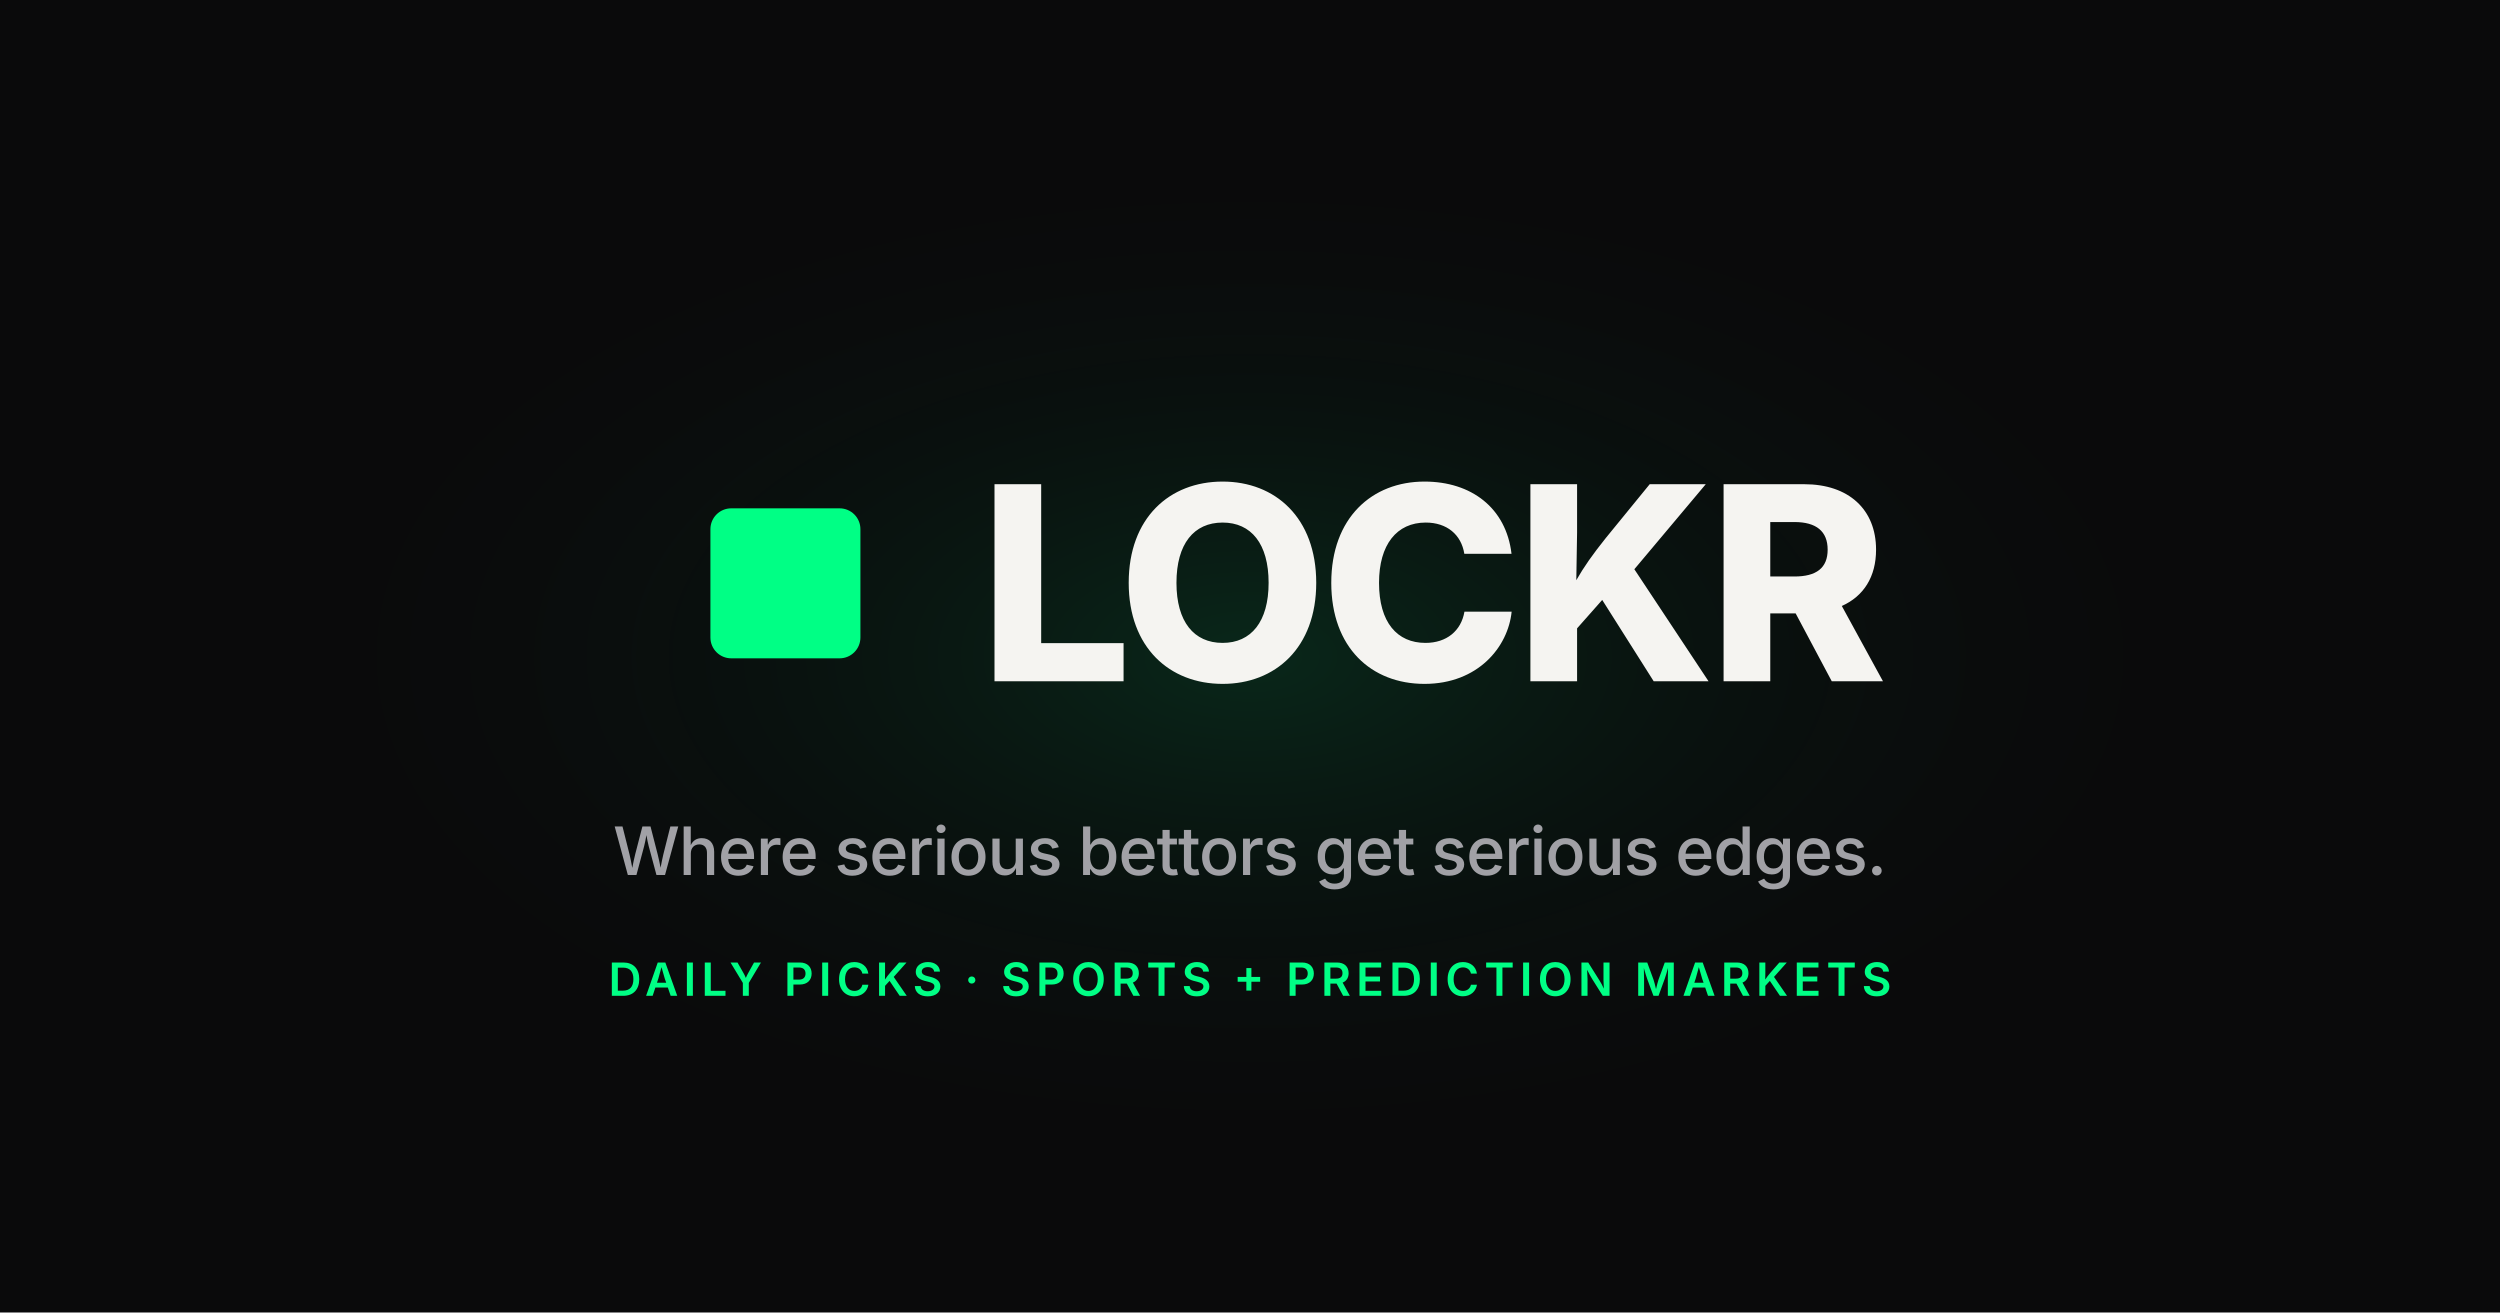
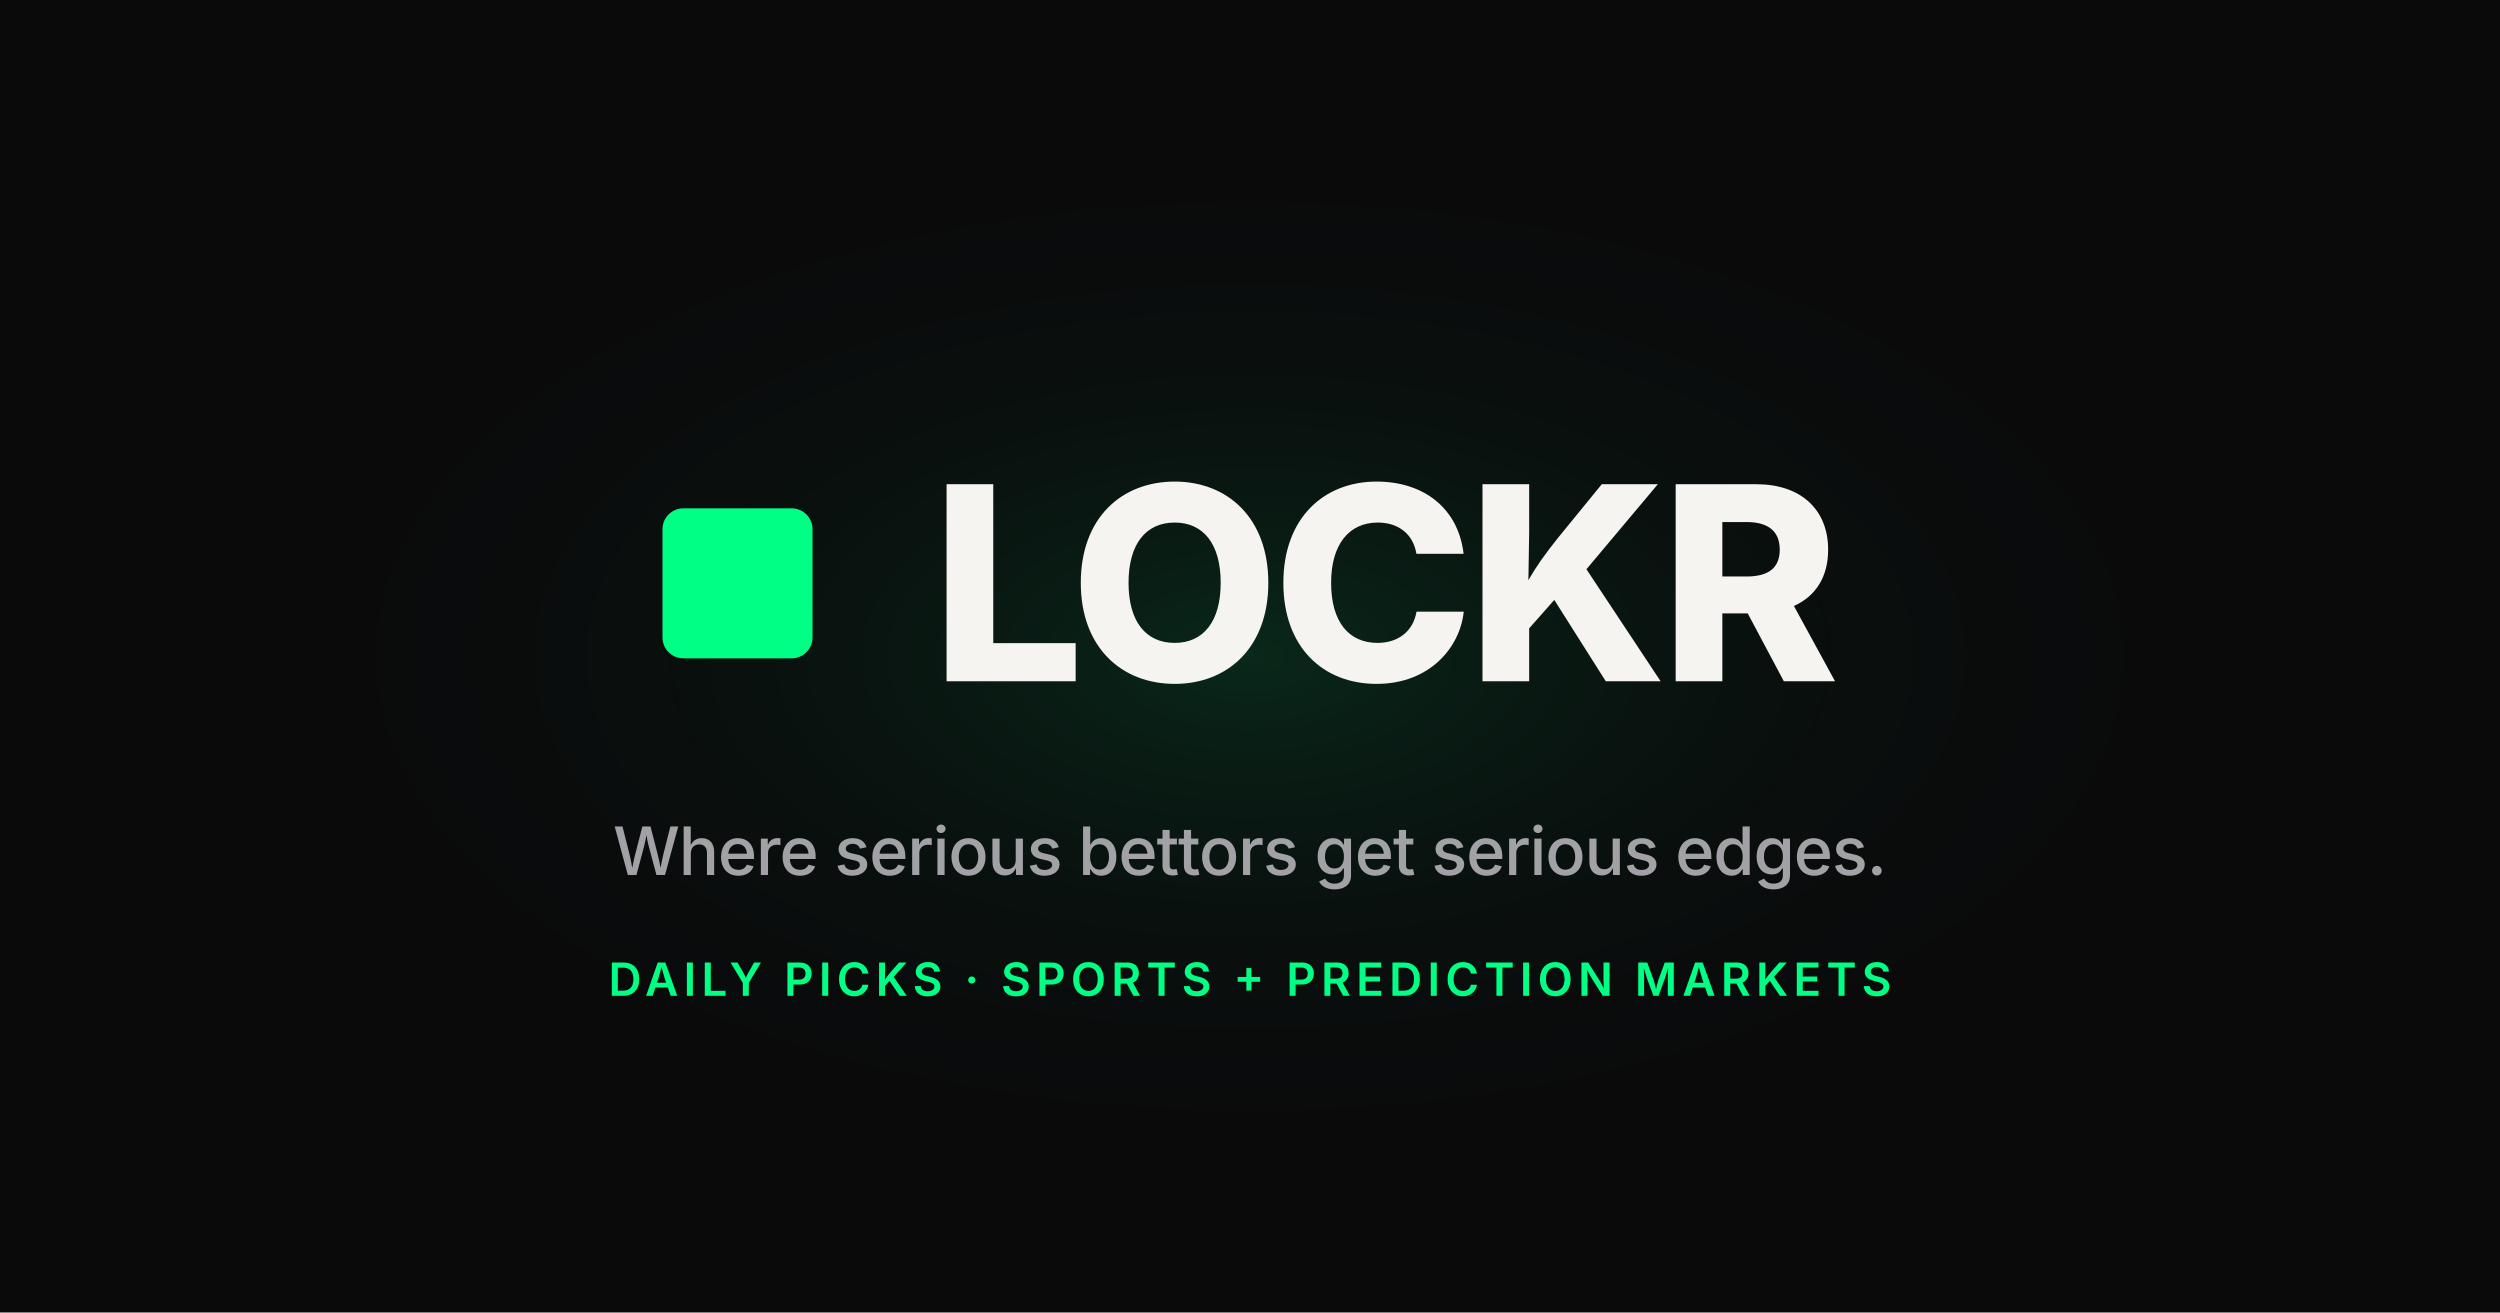
<svg xmlns="http://www.w3.org/2000/svg" width="1200" height="630" viewBox="0 0 1200 630">
  <rect width="1200" height="630" fill="#0a0a0b" />
  <defs>
    <radialGradient id="ogGlow" cx="50%" cy="50%" r="60%">
      <stop offset="0%" stop-color="#00ff85" stop-opacity="0.12" />
      <stop offset="65%" stop-color="#0a0a0b" stop-opacity="0" />
    </radialGradient>
  </defs>
  <rect width="1200" height="630" fill="url(#ogGlow)" />
-   <rect x="341" y="244" width="72" height="72" rx="10" fill="#00ff85" />
-   <text x="470" y="327" font-family="-apple-system, BlinkMacSystemFont, 'Segoe UI', Inter, system-ui, sans-serif" font-size="130" font-weight="800" letter-spacing="-3.25" fill="#f5f4f1">LOCKR</text>
+   <rect x="318" y="244" width="72" height="72" rx="10" fill="#00ff85" />
+   <text x="447" y="327" font-family="-apple-system, BlinkMacSystemFont, 'Segoe UI', Inter, system-ui, sans-serif" font-size="130" font-weight="800" letter-spacing="-3.25" fill="#f5f4f1">LOCKR</text>
  <text x="600" y="420" font-family="-apple-system, BlinkMacSystemFont, 'Segoe UI', Inter, system-ui, sans-serif" font-size="32" font-weight="500" letter-spacing="-0.5" fill="#a1a1a6" text-anchor="middle">Where serious bettors get serious edges.</text>
  <text x="600" y="478" font-family="-apple-system, BlinkMacSystemFont, 'Segoe UI', Inter, system-ui, sans-serif" font-size="22" font-weight="600" letter-spacing="2.5" fill="#00ff85" text-anchor="middle">DAILY PICKS · SPORTS + PREDICTION MARKETS</text>
</svg>
